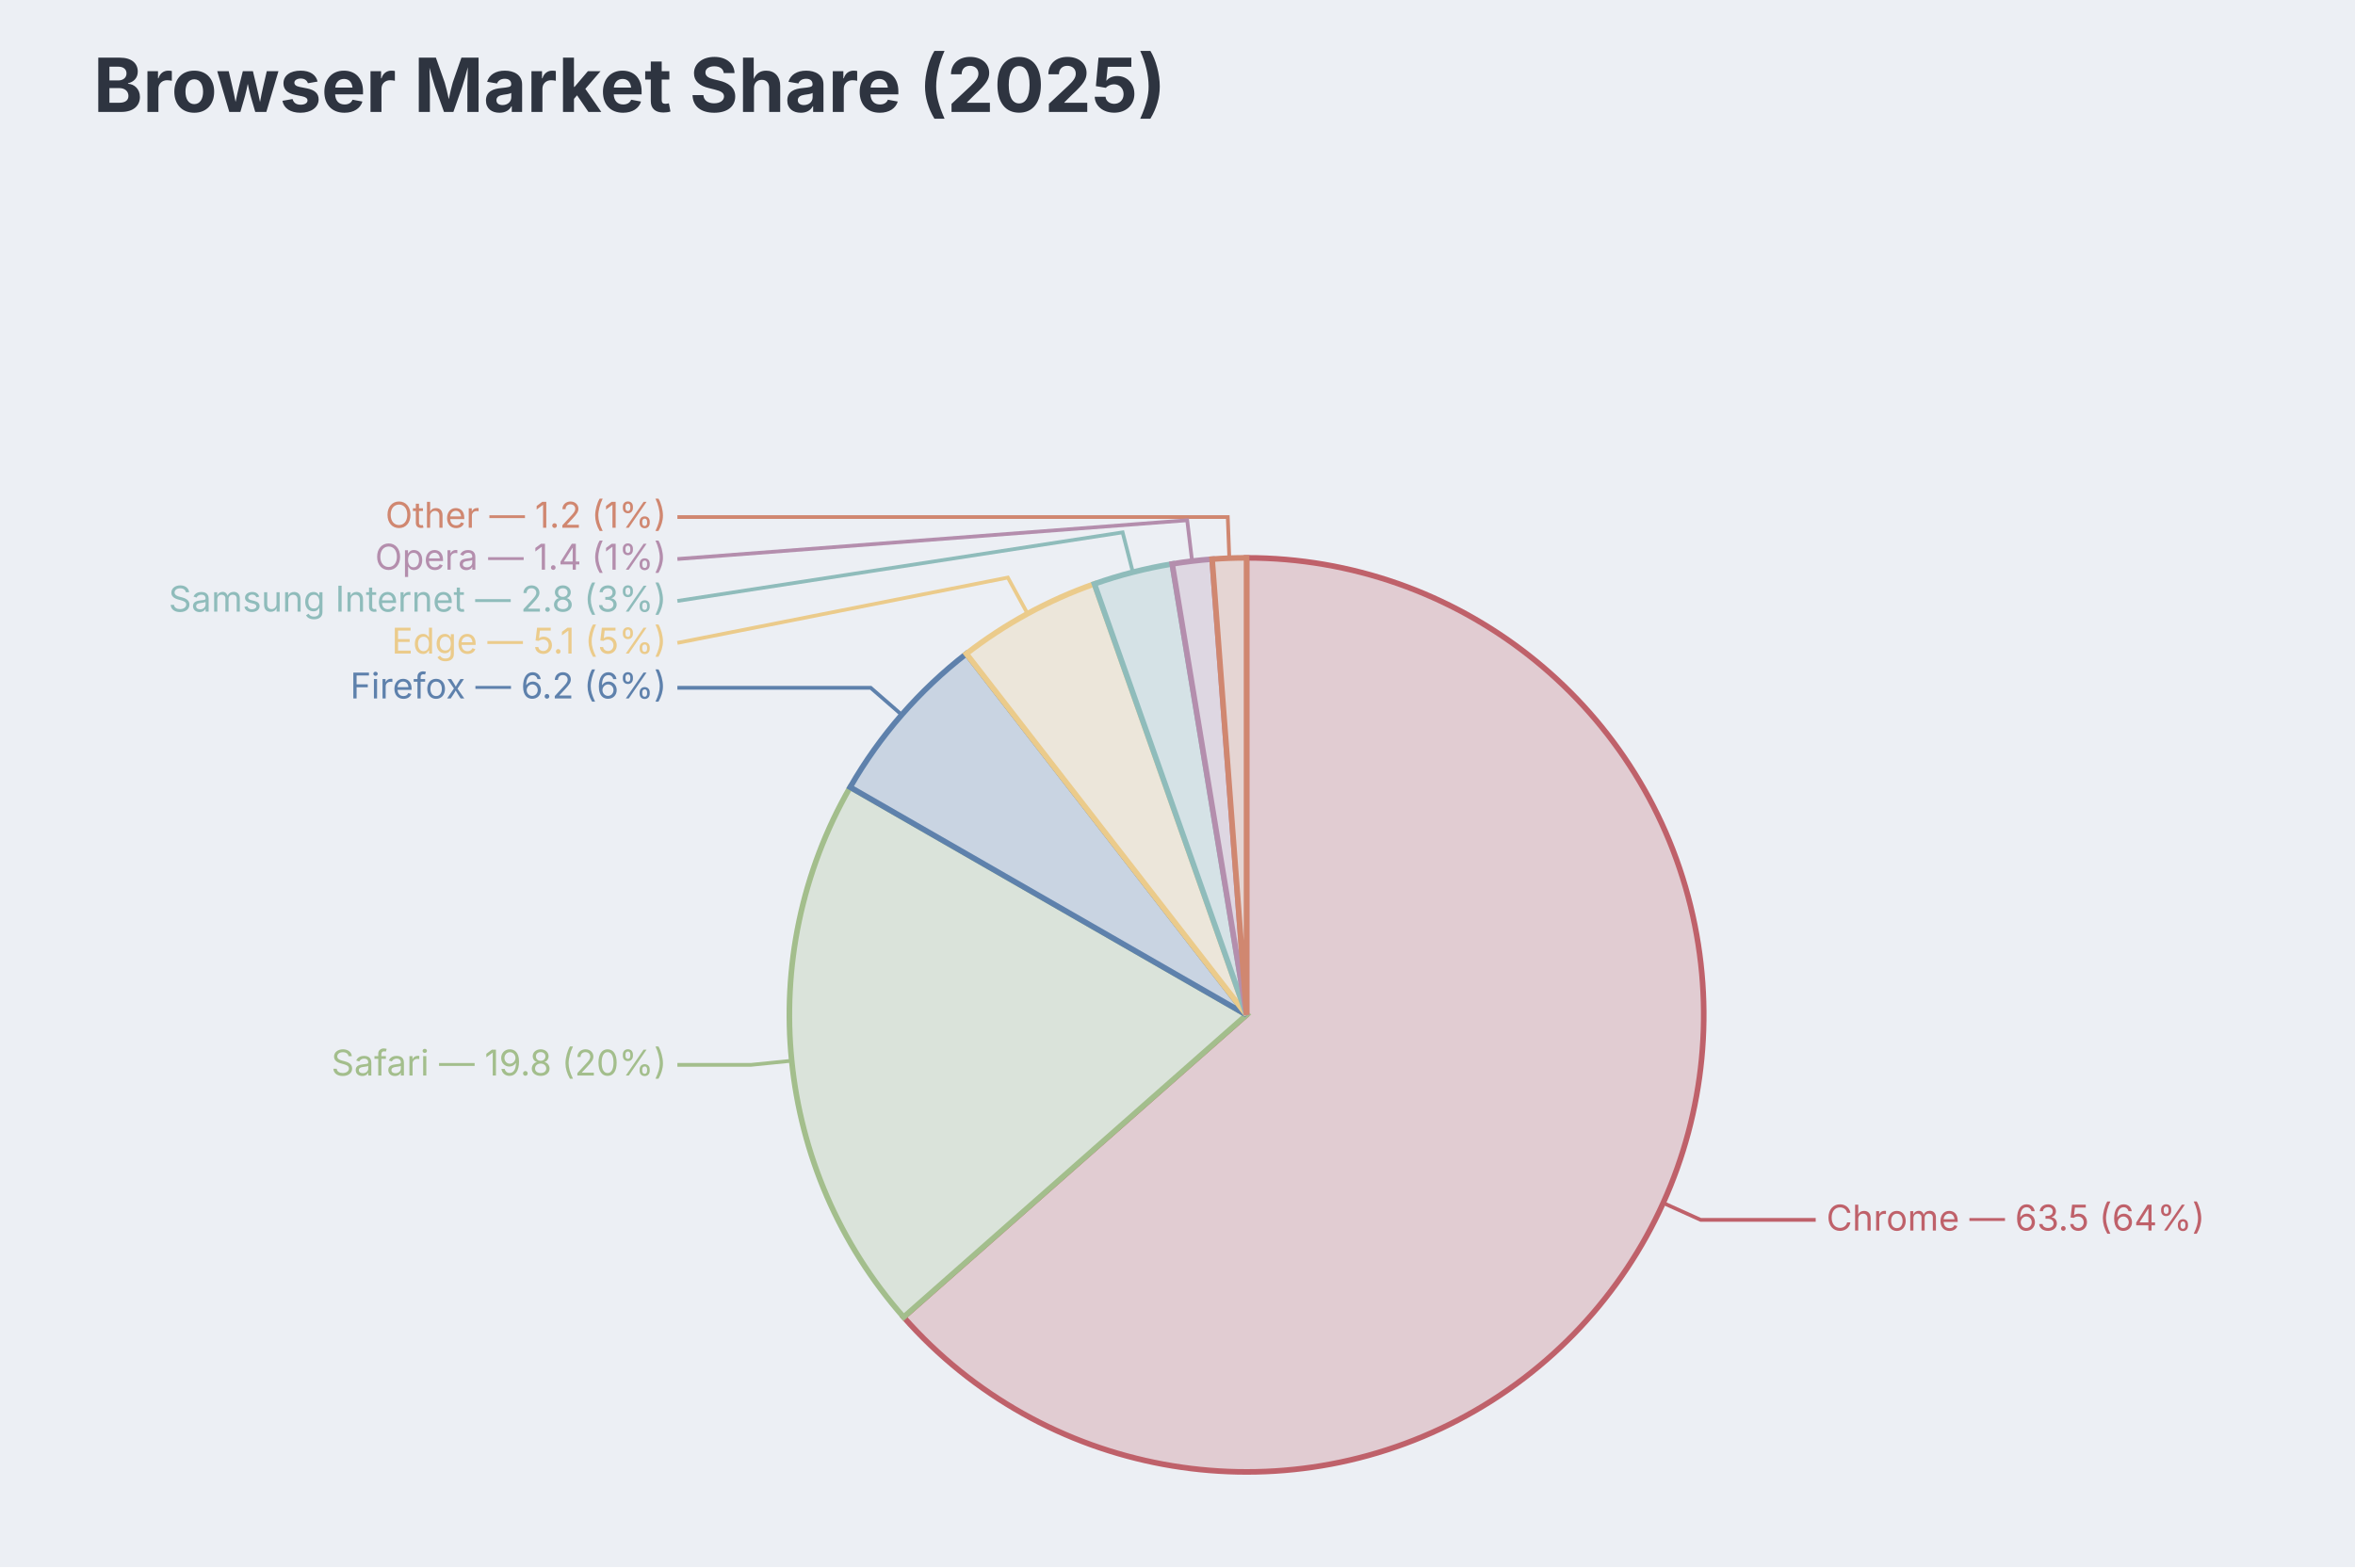
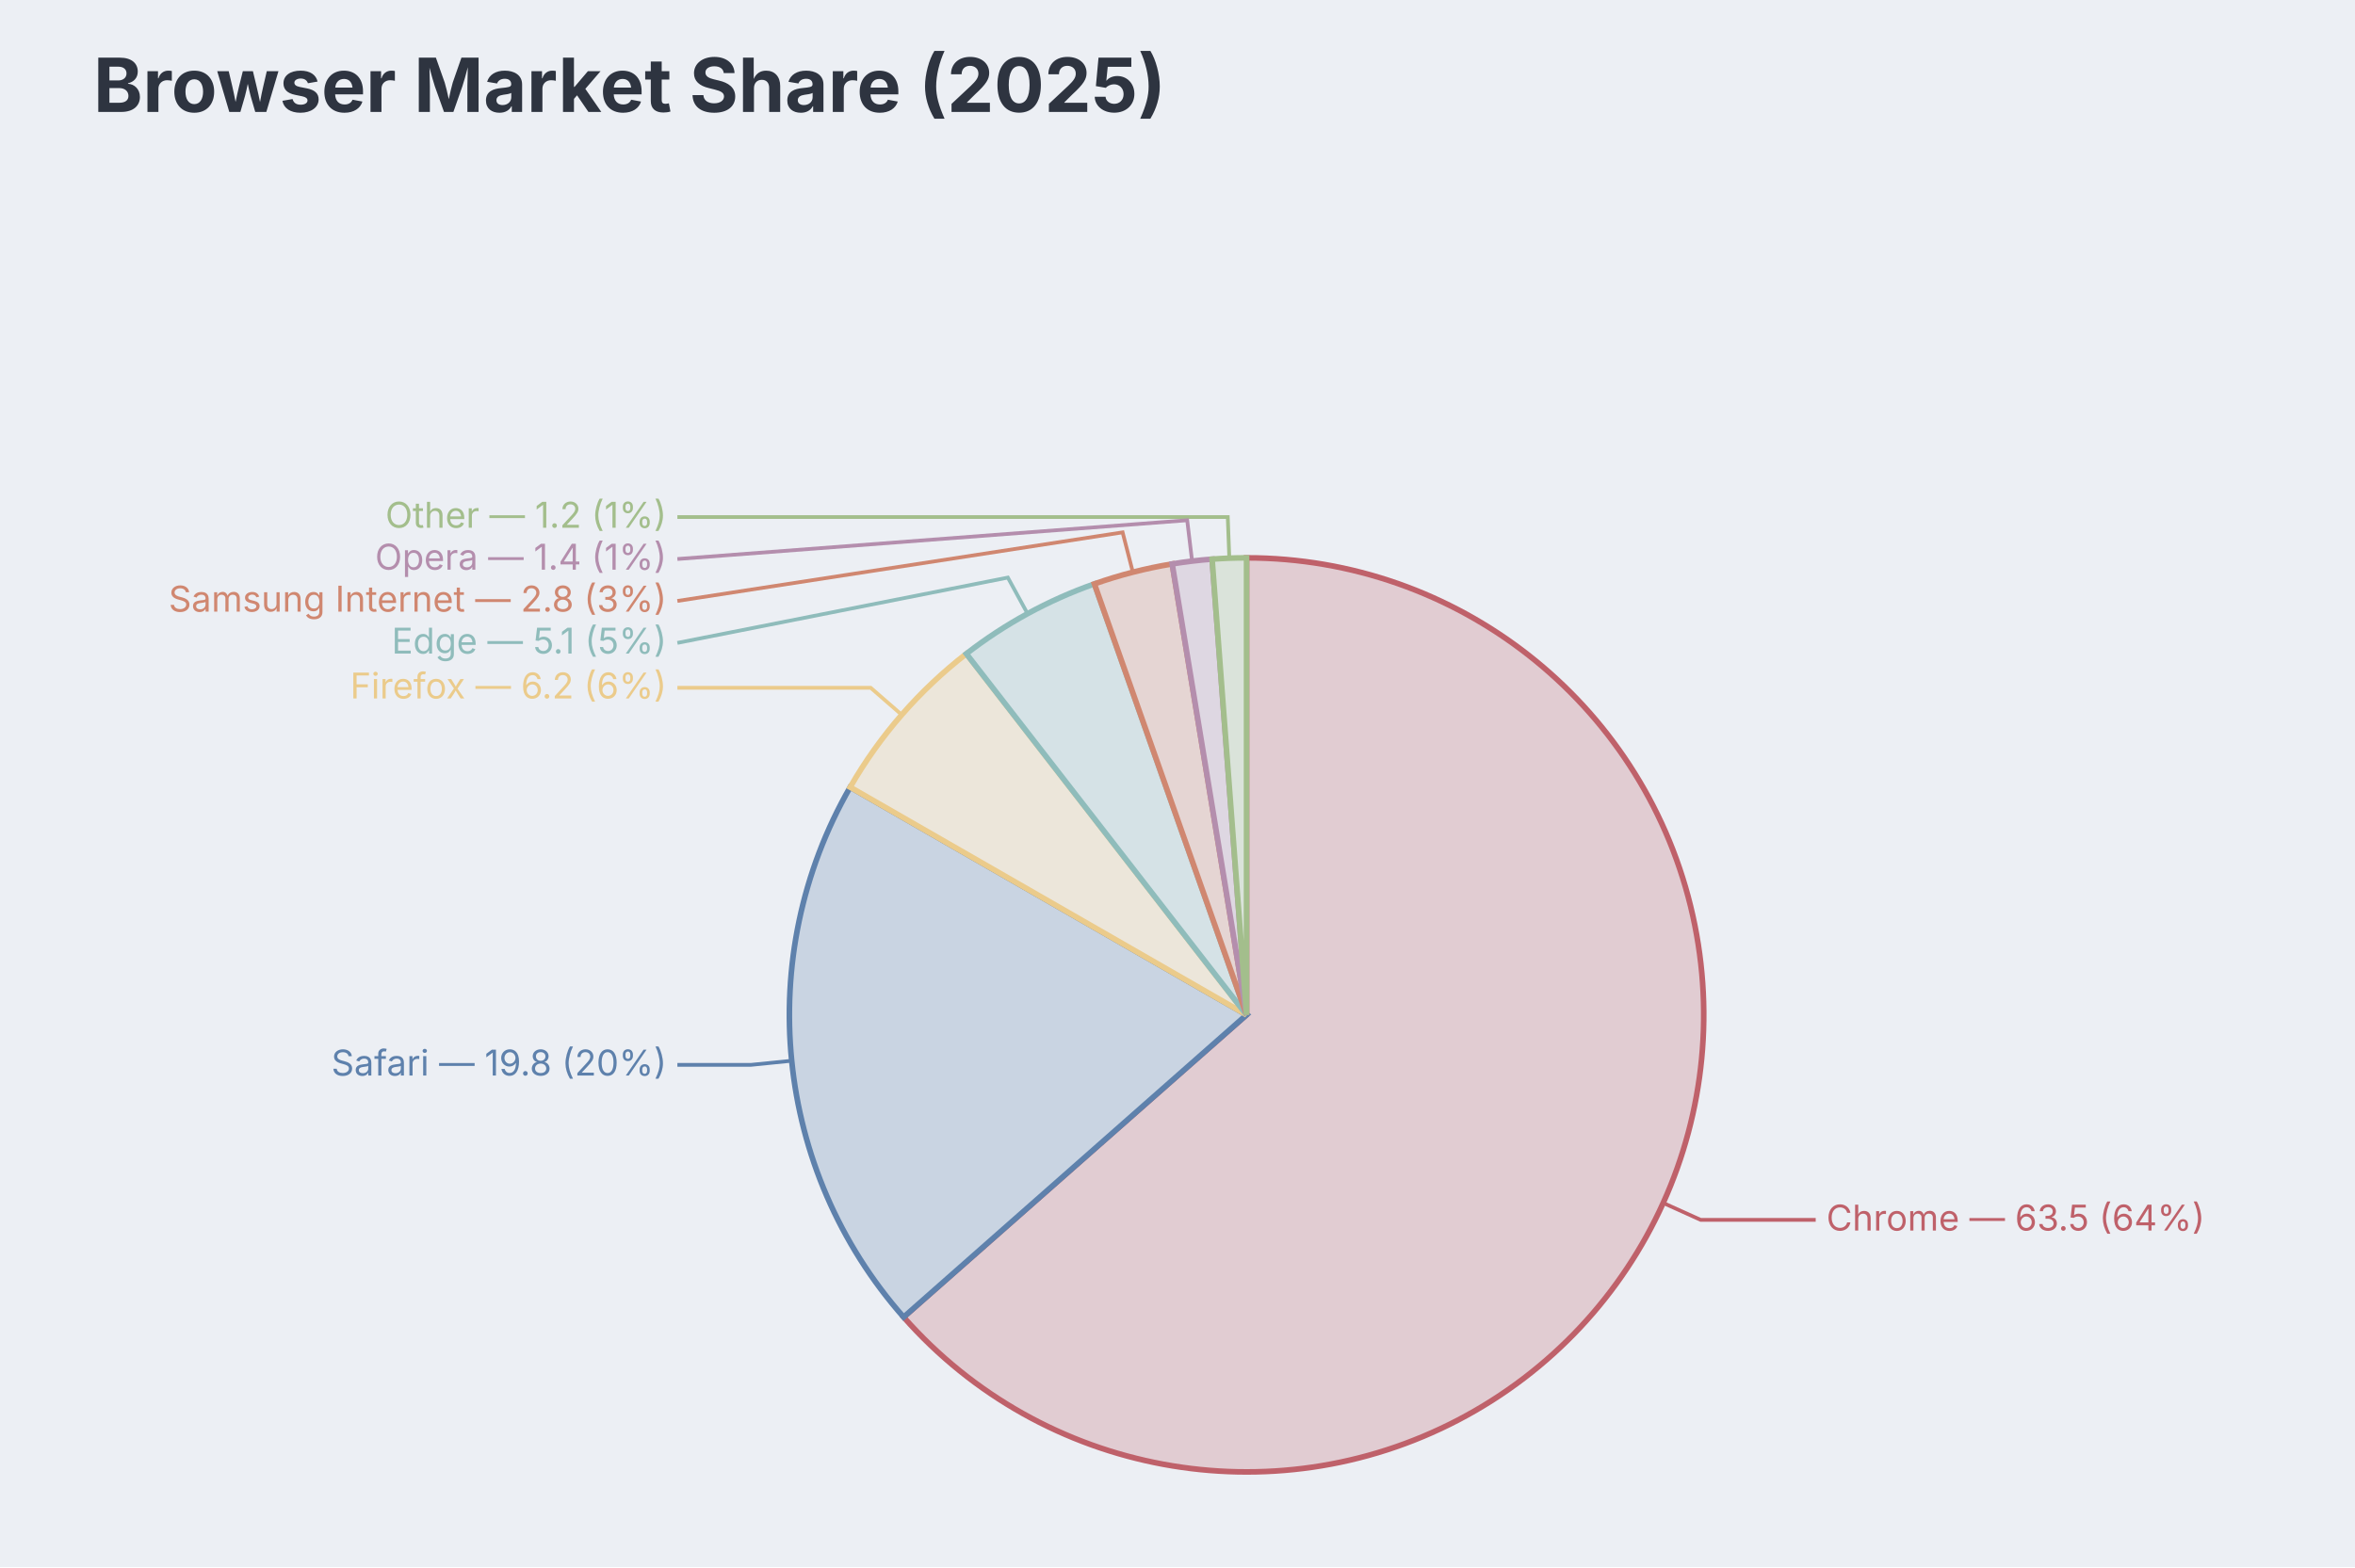
<svg xmlns="http://www.w3.org/2000/svg" aria-describedby="dgmo-desc-05bd39a2" role="img" aria-label="Browser Market Share (2025) — Pie diagram" width="631" height="420" viewBox="26 0 631 420" style="background: rgb(236, 239, 244); font-family: Inter, system-ui, Avenir, Helvetica, Arial, sans-serif;">
  <style>.dgmo-datum:hover{filter:saturate(1.4) brightness(1.06)}.dgmo-datum{transition:filter .12s ease, opacity .12s ease}@media (hover:hover){svg:has(.dgmo-datum[data-emph-key="Chrome"]:hover) .dgmo-datum:not([data-emph-key="Chrome"]){opacity:0.18}svg:has(.dgmo-datum[data-emph-key="Safari"]:hover) .dgmo-datum:not([data-emph-key="Safari"]){opacity:0.18}svg:has(.dgmo-datum[data-emph-key="Firefox"]:hover) .dgmo-datum:not([data-emph-key="Firefox"]){opacity:0.18}svg:has(.dgmo-datum[data-emph-key="Edge"]:hover) .dgmo-datum:not([data-emph-key="Edge"]){opacity:0.18}svg:has(.dgmo-datum[data-emph-key="Samsung Internet"]:hover) .dgmo-datum:not([data-emph-key="Samsung Internet"]){opacity:0.18}svg:has(.dgmo-datum[data-emph-key="Opera"]:hover) .dgmo-datum:not([data-emph-key="Opera"]){opacity:0.18}svg:has(.dgmo-datum[data-emph-key="Other"]:hover) .dgmo-datum:not([data-emph-key="Other"]){opacity:0.18}svg:has([data-legend-entry="chrome"]:hover) .dgmo-datum:not([data-emph-key="Chrome"]){opacity:0.18}svg:has(.dgmo-datum[data-emph-key="Chrome"]:hover):has([data-legend-entry="chrome"]) [data-legend-entry]:not([data-legend-entry="chrome"]){opacity:0.18}svg:has([data-legend-entry="safari"]:hover) .dgmo-datum:not([data-emph-key="Safari"]){opacity:0.18}svg:has(.dgmo-datum[data-emph-key="Safari"]:hover):has([data-legend-entry="safari"]) [data-legend-entry]:not([data-legend-entry="safari"]){opacity:0.18}svg:has([data-legend-entry="firefox"]:hover) .dgmo-datum:not([data-emph-key="Firefox"]){opacity:0.18}svg:has(.dgmo-datum[data-emph-key="Firefox"]:hover):has([data-legend-entry="firefox"]) [data-legend-entry]:not([data-legend-entry="firefox"]){opacity:0.18}svg:has([data-legend-entry="edge"]:hover) .dgmo-datum:not([data-emph-key="Edge"]){opacity:0.18}svg:has(.dgmo-datum[data-emph-key="Edge"]:hover):has([data-legend-entry="edge"]) [data-legend-entry]:not([data-legend-entry="edge"]){opacity:0.18}svg:has([data-legend-entry="samsung internet"]:hover) .dgmo-datum:not([data-emph-key="Samsung Internet"]){opacity:0.18}svg:has(.dgmo-datum[data-emph-key="Samsung Internet"]:hover):has([data-legend-entry="samsung internet"]) [data-legend-entry]:not([data-legend-entry="samsung internet"]){opacity:0.18}svg:has([data-legend-entry="opera"]:hover) .dgmo-datum:not([data-emph-key="Opera"]){opacity:0.18}svg:has(.dgmo-datum[data-emph-key="Opera"]:hover):has([data-legend-entry="opera"]) [data-legend-entry]:not([data-legend-entry="opera"]){opacity:0.18}svg:has([data-legend-entry="other"]:hover) .dgmo-datum:not([data-emph-key="Other"]){opacity:0.18}svg:has(.dgmo-datum[data-emph-key="Other"]:hover):has([data-legend-entry="other"]) [data-legend-entry]:not([data-legend-entry="other"]){opacity:0.18}}</style>
  <rect class="dgmo-canvas-bg" x="26" y="0" width="631" height="420" fill="#eceff4" />
  <text class="chart-title" x="51.024" y="30" text-anchor="start" fill="#2e3440" font-size="20" font-weight="bold" style="cursor: default;" data-line-number="1">Browser Market Share (2025)</text>
  <g transform="translate(360,272)">
    <path d="M0,-122.491A122.491,122.491,0,1,1,-91.882,81.005L0,0Z" fill="#e1ccd2" stroke="#bf616a" stroke-width="1.5" class="dgmo-datum" data-line-number="3" data-emph-key="Chrome" data-name="Chrome" data-value="63.5 (64%)" data-color="#bf616a" />
-     <path d="M-91.882,81.005A122.491,122.491,0,0,1,-106.209,-61.023L0,0Z" fill="#dae3da" stroke="#a3be8c" stroke-width="1.5" class="dgmo-datum" data-line-number="4" data-emph-key="Safari" data-name="Safari" data-value="19.8 (20%)" data-color="#a3be8c" />
-     <path d="M-106.209,-61.023A122.491,122.491,0,0,1,-75.076,-96.787L0,0Z" fill="#c9d4e2" stroke="#5e81ac" stroke-width="1.5" class="dgmo-datum" data-line-number="5" data-emph-key="Firefox" data-name="Firefox" data-value="6.2 (6%)" data-color="#5e81ac" />
-     <path d="M-75.076,-96.787A122.491,122.491,0,0,1,-40.768,-115.508L0,0Z" fill="#ece6da" stroke="#ebcb8b" stroke-width="1.5" class="dgmo-datum" data-line-number="6" data-emph-key="Edge" data-name="Edge" data-value="5.1 (5%)" data-color="#ebcb8b" />
-     <path d="M-40.768,-115.508A122.491,122.491,0,0,1,-19.922,-120.86L0,0Z" fill="#d5e2e6" stroke="#8fbcbb" stroke-width="1.5" class="dgmo-datum" data-line-number="7" data-emph-key="Samsung Internet" data-name="Samsung Internet" data-value="2.8 (3%)" data-color="#8fbcbb" />
+     <path d="M-91.882,81.005A122.491,122.491,0,0,1,-106.209,-61.023L0,0Z" fill="#c9d4e2" stroke="#5e81ac" stroke-width="1.5" class="dgmo-datum" data-line-number="4" data-emph-key="Safari" data-name="Safari" data-value="19.8 (20%)" data-color="#5e81ac" />
+     <path d="M-106.209,-61.023A122.491,122.491,0,0,1,-75.076,-96.787L0,0Z" fill="#ece6da" stroke="#ebcb8b" stroke-width="1.5" class="dgmo-datum" data-line-number="5" data-emph-key="Firefox" data-name="Firefox" data-value="6.2 (6%)" data-color="#ebcb8b" />
+     <path d="M-75.076,-96.787A122.491,122.491,0,0,1,-40.768,-115.508L0,0Z" fill="#d5e2e6" stroke="#8fbcbb" stroke-width="1.5" class="dgmo-datum" data-line-number="6" data-emph-key="Edge" data-name="Edge" data-value="5.1 (5%)" data-color="#8fbcbb" />
+     <path d="M-40.768,-115.508A122.491,122.491,0,0,1,-19.922,-120.86L0,0Z" fill="#e5d5d3" stroke="#d08770" stroke-width="1.5" class="dgmo-datum" data-line-number="7" data-emph-key="Samsung Internet" data-name="Samsung Internet" data-value="2.8 (3%)" data-color="#d08770" />
    <path d="M-19.922,-120.86A122.491,122.491,0,0,1,-9.227,-122.143L0,0Z" fill="#ded7e2" stroke="#b48ead" stroke-width="1.5" class="dgmo-datum" data-line-number="8" data-emph-key="Opera" data-name="Opera" data-value="1.4 (1%)" data-color="#b48ead" />
-     <path d="M-9.227,-122.143A122.491,122.491,0,0,1,0,-122.491L0,0Z" fill="#e5d5d3" stroke="#d08770" stroke-width="1.5" class="dgmo-datum" data-line-number="9" data-emph-key="Other" data-name="Other" data-value="1.2 (1%)" data-color="#d08770" />
+     <path d="M-9.227,-122.143A122.491,122.491,0,0,1,0,-122.491L0,0Z" fill="#dae3da" stroke="#a3be8c" stroke-width="1.5" class="dgmo-datum" data-line-number="9" data-emph-key="Other" data-name="Other" data-value="1.2 (1%)" data-color="#a3be8c" />
    <polyline points="111.639,50.407 121.687,54.944 152.502,54.944" fill="none" stroke="#bf616a" stroke-width="1" class="dgmo-datum" data-line-number="3" data-emph-key="Chrome" data-name="Chrome" data-value="63.5 (64%)" data-color="#bf616a" />
    <text x="155.36" y="57.802" text-anchor="start" fill="#bf616a" font-size="9.53" font-family="Inter, system-ui, Avenir, Helvetica, Arial, sans-serif" class="dgmo-datum" data-line-number="3" data-emph-key="Chrome" data-name="Chrome" data-value="63.5 (64%)" data-color="#bf616a">Chrome — 63.5 (64%)</text>
-     <polyline points="-4.617,-122.404 -5.032,-133.421 -152.502,-133.421" fill="none" stroke="#d08770" stroke-width="1" class="dgmo-datum" data-line-number="9" data-emph-key="Other" data-name="Other" data-value="1.2 (1%)" data-color="#d08770" />
-     <text x="-155.36" y="-130.563" text-anchor="end" fill="#d08770" font-size="9.53" font-family="Inter, system-ui, Avenir, Helvetica, Arial, sans-serif" class="dgmo-datum" data-line-number="9" data-emph-key="Other" data-name="Other" data-value="1.2 (1%)" data-color="#d08770">Other — 1.2 (1%)</text>
+     <polyline points="-4.617,-122.404 -5.032,-133.421 -152.502,-133.421" fill="none" stroke="#a3be8c" stroke-width="1" class="dgmo-datum" data-line-number="9" data-emph-key="Other" data-name="Other" data-value="1.2 (1%)" data-color="#a3be8c" />
+     <text x="-155.36" y="-130.563" text-anchor="end" fill="#a3be8c" font-size="9.53" font-family="Inter, system-ui, Avenir, Helvetica, Arial, sans-serif" class="dgmo-datum" data-line-number="9" data-emph-key="Other" data-name="Other" data-value="1.2 (1%)" data-color="#a3be8c">Other — 1.2 (1%)</text>
    <polyline points="-14.588,-121.62 -15.901,-132.565 -152.502,-122.179" fill="none" stroke="#b48ead" stroke-width="1" class="dgmo-datum" data-line-number="8" data-emph-key="Opera" data-name="Opera" data-value="1.4 (1%)" data-color="#b48ead" />
    <text x="-155.36" y="-119.321" text-anchor="end" fill="#b48ead" font-size="9.53" font-family="Inter, system-ui, Avenir, Helvetica, Arial, sans-serif" class="dgmo-datum" data-line-number="8" data-emph-key="Opera" data-name="Opera" data-value="1.4 (1%)" data-color="#b48ead">Opera — 1.4 (1%)</text>
-     <polyline points="-30.462,-118.643 -33.204,-129.321 -152.502,-110.937" fill="none" stroke="#8fbcbb" stroke-width="1" class="dgmo-datum" data-line-number="7" data-emph-key="Samsung Internet" data-name="Samsung Internet" data-value="2.8 (3%)" data-color="#8fbcbb" />
-     <text x="-155.36" y="-108.079" text-anchor="end" fill="#8fbcbb" font-size="9.53" font-family="Inter, system-ui, Avenir, Helvetica, Arial, sans-serif" class="dgmo-datum" data-line-number="7" data-emph-key="Samsung Internet" data-name="Samsung Internet" data-value="2.8 (3%)" data-color="#8fbcbb">Samsung Internet — 2.8 (3%)</text>
-     <polyline points="-58.673,-107.525 -63.954,-117.202 -152.502,-99.695" fill="none" stroke="#ebcb8b" stroke-width="1" class="dgmo-datum" data-line-number="6" data-emph-key="Edge" data-name="Edge" data-value="5.1 (5%)" data-color="#ebcb8b" />
-     <text x="-155.36" y="-96.837" text-anchor="end" fill="#ebcb8b" font-size="9.53" font-family="Inter, system-ui, Avenir, Helvetica, Arial, sans-serif" class="dgmo-datum" data-line-number="6" data-emph-key="Edge" data-name="Edge" data-value="5.1 (5%)" data-color="#ebcb8b">Edge — 5.1 (5%)</text>
-     <polyline points="-92.389,-80.426 -100.704,-87.664 -152.502,-87.664" fill="none" stroke="#5e81ac" stroke-width="1" class="dgmo-datum" data-line-number="5" data-emph-key="Firefox" data-name="Firefox" data-value="6.2 (6%)" data-color="#5e81ac" />
-     <text x="-155.36" y="-84.806" text-anchor="end" fill="#5e81ac" font-size="9.53" font-family="Inter, system-ui, Avenir, Helvetica, Arial, sans-serif" class="dgmo-datum" data-line-number="5" data-emph-key="Firefox" data-name="Firefox" data-value="6.2 (6%)" data-color="#5e81ac">Firefox — 6.2 (6%)</text>
-     <polyline points="-121.873,12.293 -132.841,13.4 -152.502,13.4" fill="none" stroke="#a3be8c" stroke-width="1" class="dgmo-datum" data-line-number="4" data-emph-key="Safari" data-name="Safari" data-value="19.8 (20%)" data-color="#a3be8c" />
-     <text x="-155.36" y="16.258" text-anchor="end" fill="#a3be8c" font-size="9.53" font-family="Inter, system-ui, Avenir, Helvetica, Arial, sans-serif" class="dgmo-datum" data-line-number="4" data-emph-key="Safari" data-name="Safari" data-value="19.8 (20%)" data-color="#a3be8c">Safari — 19.8 (20%)</text>
+     <polyline points="-30.462,-118.643 -33.204,-129.321 -152.502,-110.937" fill="none" stroke="#d08770" stroke-width="1" class="dgmo-datum" data-line-number="7" data-emph-key="Samsung Internet" data-name="Samsung Internet" data-value="2.8 (3%)" data-color="#d08770" />
+     <text x="-155.36" y="-108.079" text-anchor="end" fill="#d08770" font-size="9.53" font-family="Inter, system-ui, Avenir, Helvetica, Arial, sans-serif" class="dgmo-datum" data-line-number="7" data-emph-key="Samsung Internet" data-name="Samsung Internet" data-value="2.8 (3%)" data-color="#d08770">Samsung Internet — 2.8 (3%)</text>
+     <polyline points="-58.673,-107.525 -63.954,-117.202 -152.502,-99.695" fill="none" stroke="#8fbcbb" stroke-width="1" class="dgmo-datum" data-line-number="6" data-emph-key="Edge" data-name="Edge" data-value="5.1 (5%)" data-color="#8fbcbb" />
+     <text x="-155.36" y="-96.837" text-anchor="end" fill="#8fbcbb" font-size="9.53" font-family="Inter, system-ui, Avenir, Helvetica, Arial, sans-serif" class="dgmo-datum" data-line-number="6" data-emph-key="Edge" data-name="Edge" data-value="5.1 (5%)" data-color="#8fbcbb">Edge — 5.1 (5%)</text>
+     <polyline points="-92.389,-80.426 -100.704,-87.664 -152.502,-87.664" fill="none" stroke="#ebcb8b" stroke-width="1" class="dgmo-datum" data-line-number="5" data-emph-key="Firefox" data-name="Firefox" data-value="6.2 (6%)" data-color="#ebcb8b" />
+     <text x="-155.36" y="-84.806" text-anchor="end" fill="#ebcb8b" font-size="9.53" font-family="Inter, system-ui, Avenir, Helvetica, Arial, sans-serif" class="dgmo-datum" data-line-number="5" data-emph-key="Firefox" data-name="Firefox" data-value="6.2 (6%)" data-color="#ebcb8b">Firefox — 6.2 (6%)</text>
+     <polyline points="-121.873,12.293 -132.841,13.4 -152.502,13.4" fill="none" stroke="#5e81ac" stroke-width="1" class="dgmo-datum" data-line-number="4" data-emph-key="Safari" data-name="Safari" data-value="19.8 (20%)" data-color="#5e81ac" />
+     <text x="-155.36" y="16.258" text-anchor="end" fill="#5e81ac" font-size="9.53" font-family="Inter, system-ui, Avenir, Helvetica, Arial, sans-serif" class="dgmo-datum" data-line-number="4" data-emph-key="Safari" data-name="Safari" data-value="19.8 (20%)" data-color="#5e81ac">Safari — 19.8 (20%)</text>
  </g>
</svg>
